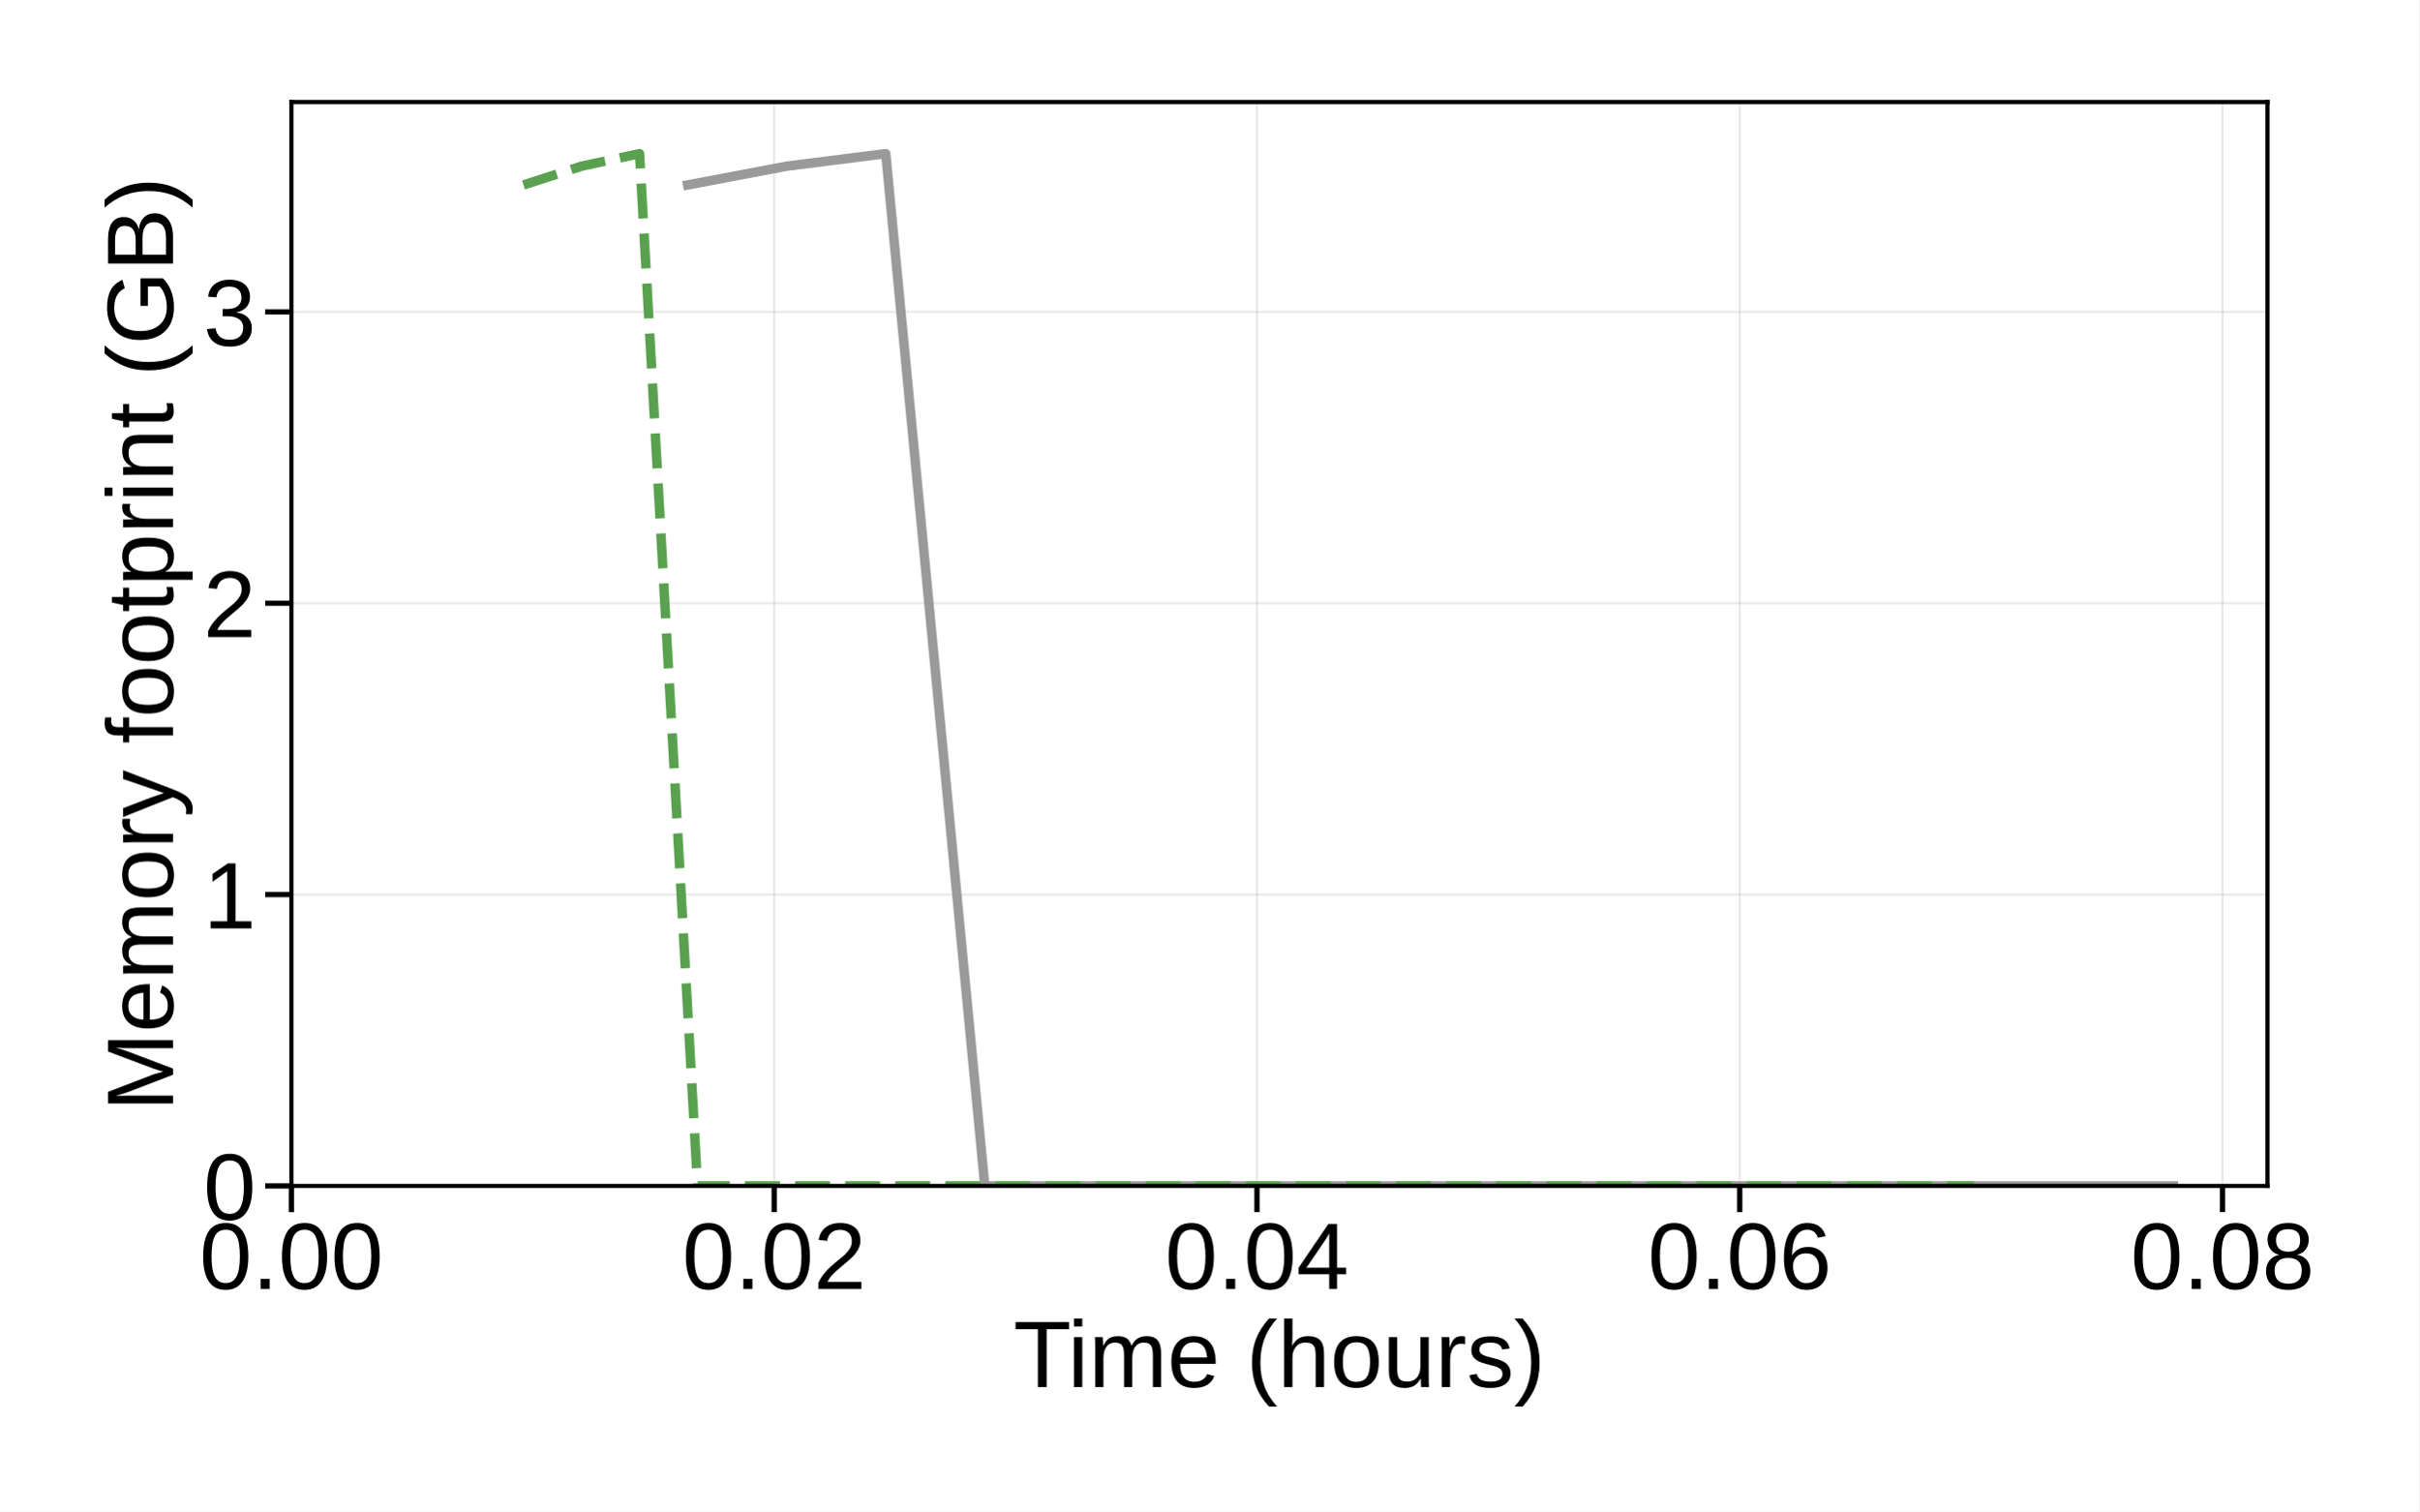
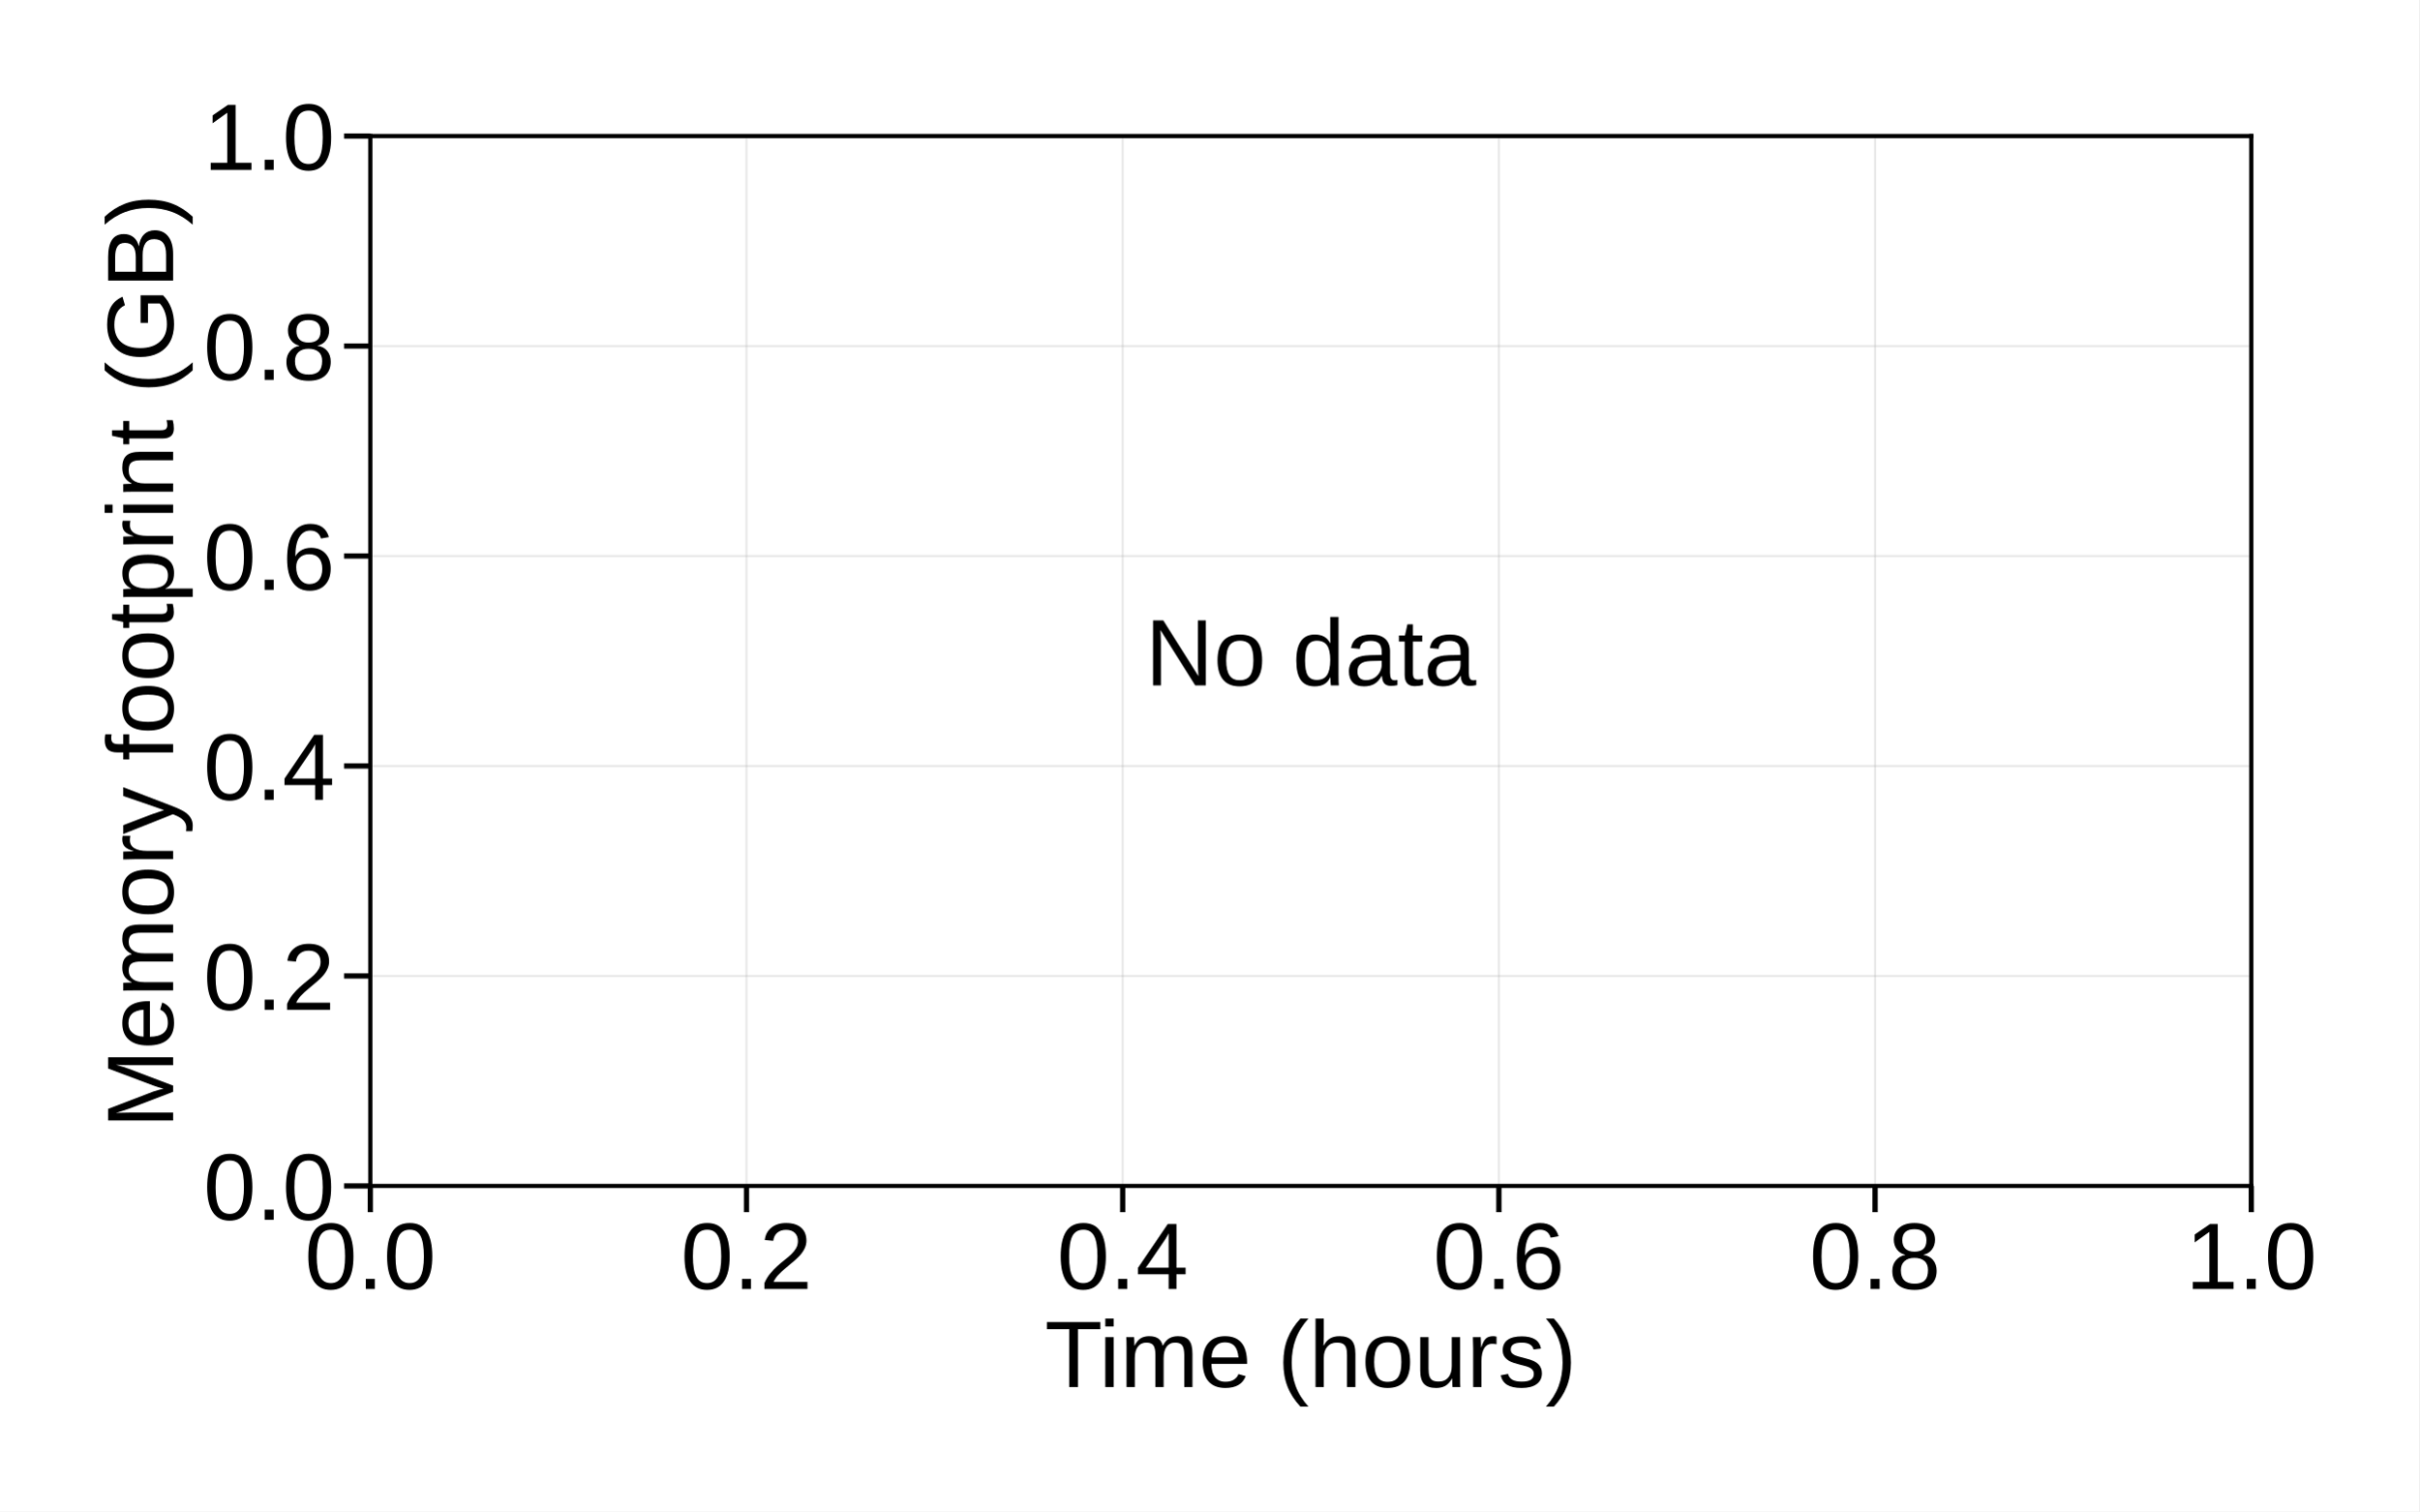
<svg xmlns="http://www.w3.org/2000/svg" xmlns:xlink="http://www.w3.org/1999/xlink" width="921.6pt" height="576pt" viewBox="0 0 921.6 576" version="1.1">
  <defs>
    <style type="text/css">*{stroke-linejoin: round; stroke-linecap: butt}</style>
  </defs>
  <g id="figure_1">
    <g id="patch_1">
      <path d="M 0 576  L 921.6 576  L 921.6 0  L 0 0  z " style="fill: #ffffff" />
    </g>
    <g id="axes_1">
      <g id="patch_2">
-         <path d="M 111.01 451.94  L 863.863 451.94  L 863.863 38.88  L 111.01 38.88  z " style="fill: #ffffff" />
+         <path d="M 141.07 451.94  L 857.7 451.94  L 857.7 51.84  L 141.07 51.84  z " style="fill: #ffffff" />
      </g>
      <g id="matplotlib.axis_1">
        <g id="xtick_1">
          <g id="line2d_1">
-             <path d="M 111.01 451.94  L 111.01 38.88  " clip-path="url(#p61a02058b4)" style="fill: none; stroke: #b0b0b0; stroke-opacity: 0.3; stroke-width: 0.8; stroke-linecap: square" />
+             <path d="M 141.07 451.94  L 141.07 51.84  " clip-path="url(#pfbbedbda1b)" style="fill: none; stroke: #b0b0b0; stroke-opacity: 0.3; stroke-width: 0.8; stroke-linecap: square" />
          </g>
          <g id="line2d_2">
            <defs>
-               <path id="mab77b20f59" d="M 0 0  L 0 10  " style="stroke: #000000; stroke-width: 2" />
+               <path id="mf91eb16b8c" d="M 0 0  L 0 10  " style="stroke: #000000; stroke-width: 2" />
            </defs>
            <g>
-               <use xlink:href="#mab77b20f59" x="111.01" y="451.94" style="stroke: #000000; stroke-width: 2" />
+               <use xlink:href="#mf91eb16b8c" x="141.07" y="451.94" style="stroke: #000000; stroke-width: 2" />
            </g>
          </g>
          <g id="text_1">
-             <text style="font-size: 36px; font-family: 'Arial', 'DejaVu Sans', 'Liberation Sans', sans-serif; text-anchor: middle" x="111.01" y="491.208" transform="rotate(-0 111.01 491.2081)">0.00</text>
+             <text style="font-size: 36px; font-family: 'Arial', 'DejaVu Sans', 'Liberation Sans', sans-serif; text-anchor: middle" x="141.07" y="491.208" transform="rotate(-0 141.07 491.2081)">0.0</text>
          </g>
        </g>
        <g id="xtick_2">
          <g id="line2d_3">
-             <path d="M 294.943 451.94  L 294.943 38.88  " clip-path="url(#p61a02058b4)" style="fill: none; stroke: #b0b0b0; stroke-opacity: 0.3; stroke-width: 0.8; stroke-linecap: square" />
+             <path d="M 284.396 451.94  L 284.396 51.84  " clip-path="url(#pfbbedbda1b)" style="fill: none; stroke: #b0b0b0; stroke-opacity: 0.3; stroke-width: 0.8; stroke-linecap: square" />
          </g>
          <g id="line2d_4">
            <g>
-               <use xlink:href="#mab77b20f59" x="294.943" y="451.94" style="stroke: #000000; stroke-width: 2" />
+               <use xlink:href="#mf91eb16b8c" x="284.396" y="451.94" style="stroke: #000000; stroke-width: 2" />
            </g>
          </g>
          <g id="text_2">
-             <text style="font-size: 36px; font-family: 'Arial', 'DejaVu Sans', 'Liberation Sans', sans-serif; text-anchor: middle" x="294.943" y="491.208" transform="rotate(-0 294.943 491.2081)">0.02</text>
+             <text style="font-size: 36px; font-family: 'Arial', 'DejaVu Sans', 'Liberation Sans', sans-serif; text-anchor: middle" x="284.396" y="491.208" transform="rotate(-0 284.396 491.2081)">0.2</text>
          </g>
        </g>
        <g id="xtick_3">
          <g id="line2d_5">
-             <path d="M 478.876 451.94  L 478.876 38.88  " clip-path="url(#p61a02058b4)" style="fill: none; stroke: #b0b0b0; stroke-opacity: 0.3; stroke-width: 0.8; stroke-linecap: square" />
+             <path d="M 427.722 451.94  L 427.722 51.84  " clip-path="url(#pfbbedbda1b)" style="fill: none; stroke: #b0b0b0; stroke-opacity: 0.3; stroke-width: 0.8; stroke-linecap: square" />
          </g>
          <g id="line2d_6">
            <g>
-               <use xlink:href="#mab77b20f59" x="478.876" y="451.94" style="stroke: #000000; stroke-width: 2" />
+               <use xlink:href="#mf91eb16b8c" x="427.722" y="451.94" style="stroke: #000000; stroke-width: 2" />
            </g>
          </g>
          <g id="text_3">
-             <text style="font-size: 36px; font-family: 'Arial', 'DejaVu Sans', 'Liberation Sans', sans-serif; text-anchor: middle" x="478.876" y="491.208" transform="rotate(-0 478.8759 491.2081)">0.04</text>
+             <text style="font-size: 36px; font-family: 'Arial', 'DejaVu Sans', 'Liberation Sans', sans-serif; text-anchor: middle" x="427.722" y="491.208" transform="rotate(-0 427.722 491.2081)">0.4</text>
          </g>
        </g>
        <g id="xtick_4">
          <g id="line2d_7">
-             <path d="M 662.809 451.94  L 662.809 38.88  " clip-path="url(#p61a02058b4)" style="fill: none; stroke: #b0b0b0; stroke-opacity: 0.3; stroke-width: 0.8; stroke-linecap: square" />
+             <path d="M 571.048 451.94  L 571.048 51.84  " clip-path="url(#pfbbedbda1b)" style="fill: none; stroke: #b0b0b0; stroke-opacity: 0.3; stroke-width: 0.8; stroke-linecap: square" />
          </g>
          <g id="line2d_8">
            <g>
-               <use xlink:href="#mab77b20f59" x="662.809" y="451.94" style="stroke: #000000; stroke-width: 2" />
+               <use xlink:href="#mf91eb16b8c" x="571.048" y="451.94" style="stroke: #000000; stroke-width: 2" />
            </g>
          </g>
          <g id="text_4">
-             <text style="font-size: 36px; font-family: 'Arial', 'DejaVu Sans', 'Liberation Sans', sans-serif; text-anchor: middle" x="662.809" y="491.208" transform="rotate(-0 662.8089 491.2081)">0.06</text>
+             <text style="font-size: 36px; font-family: 'Arial', 'DejaVu Sans', 'Liberation Sans', sans-serif; text-anchor: middle" x="571.048" y="491.208" transform="rotate(-0 571.048 491.2081)">0.6</text>
          </g>
        </g>
        <g id="xtick_5">
          <g id="line2d_9">
-             <path d="M 846.742 451.94  L 846.742 38.88  " clip-path="url(#p61a02058b4)" style="fill: none; stroke: #b0b0b0; stroke-opacity: 0.3; stroke-width: 0.8; stroke-linecap: square" />
+             <path d="M 714.374 451.94  L 714.374 51.84  " clip-path="url(#pfbbedbda1b)" style="fill: none; stroke: #b0b0b0; stroke-opacity: 0.3; stroke-width: 0.8; stroke-linecap: square" />
          </g>
          <g id="line2d_10">
            <g>
-               <use xlink:href="#mab77b20f59" x="846.742" y="451.94" style="stroke: #000000; stroke-width: 2" />
+               <use xlink:href="#mf91eb16b8c" x="714.374" y="451.94" style="stroke: #000000; stroke-width: 2" />
            </g>
          </g>
          <g id="text_5">
-             <text style="font-size: 36px; font-family: 'Arial', 'DejaVu Sans', 'Liberation Sans', sans-serif; text-anchor: middle" x="846.742" y="491.208" transform="rotate(-0 846.7419 491.2081)">0.08</text>
-           </g>
-         </g>
-         <g id="text_6">
-           <text style="font-size: 36px; font-family: 'Arial', 'DejaVu Sans', 'Liberation Sans', sans-serif; text-anchor: middle" x="487.436" y="528.57" transform="rotate(-0 487.4364 528.57)">Time (hours)</text>
+             <text style="font-size: 36px; font-family: 'Arial', 'DejaVu Sans', 'Liberation Sans', sans-serif; text-anchor: middle" x="714.374" y="491.208" transform="rotate(-0 714.374 491.2081)">0.8</text>
+           </g>
+         </g>
+         <g id="xtick_6">
+           <g id="line2d_11">
+             <path d="M 857.7 451.94  L 857.7 51.84  " clip-path="url(#pfbbedbda1b)" style="fill: none; stroke: #b0b0b0; stroke-opacity: 0.3; stroke-width: 0.8; stroke-linecap: square" />
+           </g>
+           <g id="line2d_12">
+             <g>
+               <use xlink:href="#mf91eb16b8c" x="857.7" y="451.94" style="stroke: #000000; stroke-width: 2" />
+             </g>
+           </g>
+           <g id="text_6">
+             <text style="font-size: 36px; font-family: 'Arial', 'DejaVu Sans', 'Liberation Sans', sans-serif; text-anchor: middle" x="857.7" y="491.208" transform="rotate(-0 857.7 491.2081)">1.0</text>
+           </g>
+         </g>
+         <g id="text_7">
+           <text style="font-size: 36px; font-family: 'Arial', 'DejaVu Sans', 'Liberation Sans', sans-serif; text-anchor: middle" x="499.385" y="528.57" transform="rotate(-0 499.385 528.57)">Time (hours)</text>
        </g>
      </g>
      <g id="matplotlib.axis_2">
        <g id="ytick_1">
-           <g id="line2d_11">
-             <path d="M 111.01 451.94  L 863.863 451.94  " clip-path="url(#p61a02058b4)" style="fill: none; stroke: #b0b0b0; stroke-opacity: 0.3; stroke-width: 0.8; stroke-linecap: square" />
-           </g>
-           <g id="line2d_12">
+           <g id="line2d_13">
+             <path d="M 141.07 451.94  L 857.7 451.94  " clip-path="url(#pfbbedbda1b)" style="fill: none; stroke: #b0b0b0; stroke-opacity: 0.3; stroke-width: 0.8; stroke-linecap: square" />
+           </g>
+           <g id="line2d_14">
            <defs>
-               <path id="me4bfbe19bd" d="M 0 0  L -10 0  " style="stroke: #000000; stroke-width: 2" />
+               <path id="m6ade143900" d="M 0 0  L -10 0  " style="stroke: #000000; stroke-width: 2" />
            </defs>
            <g>
-               <use xlink:href="#me4bfbe19bd" x="111.01" y="451.94" style="stroke: #000000; stroke-width: 2" />
-             </g>
-           </g>
-           <g id="text_7">
-             <text style="font-size: 36px; font-family: 'Arial', 'DejaVu Sans', 'Liberation Sans', sans-serif; text-anchor: end" x="97.51" y="464.824" transform="rotate(-0 97.51 464.8241)">0</text>
+               <use xlink:href="#m6ade143900" x="141.07" y="451.94" style="stroke: #000000; stroke-width: 2" />
+             </g>
+           </g>
+           <g id="text_8">
+             <text style="font-size: 36px; font-family: 'Arial', 'DejaVu Sans', 'Liberation Sans', sans-serif; text-anchor: end" x="127.57" y="464.824" transform="rotate(-0 127.57 464.8241)">0.0</text>
          </g>
        </g>
        <g id="ytick_2">
-           <g id="line2d_13">
-             <path d="M 111.01 340.906  L 863.863 340.906  " clip-path="url(#p61a02058b4)" style="fill: none; stroke: #b0b0b0; stroke-opacity: 0.3; stroke-width: 0.8; stroke-linecap: square" />
-           </g>
-           <g id="line2d_14">
-             <g>
-               <use xlink:href="#me4bfbe19bd" x="111.01" y="340.906" style="stroke: #000000; stroke-width: 2" />
-             </g>
-           </g>
-           <g id="text_8">
-             <text style="font-size: 36px; font-family: 'Arial', 'DejaVu Sans', 'Liberation Sans', sans-serif; text-anchor: end" x="97.51" y="353.79" transform="rotate(-0 97.51 353.7899)">1</text>
+           <g id="line2d_15">
+             <path d="M 141.07 371.92  L 857.7 371.92  " clip-path="url(#pfbbedbda1b)" style="fill: none; stroke: #b0b0b0; stroke-opacity: 0.3; stroke-width: 0.8; stroke-linecap: square" />
+           </g>
+           <g id="line2d_16">
+             <g>
+               <use xlink:href="#m6ade143900" x="141.07" y="371.92" style="stroke: #000000; stroke-width: 2" />
+             </g>
+           </g>
+           <g id="text_9">
+             <text style="font-size: 36px; font-family: 'Arial', 'DejaVu Sans', 'Liberation Sans', sans-serif; text-anchor: end" x="127.57" y="384.804" transform="rotate(-0 127.57 384.8041)">0.2</text>
          </g>
        </g>
        <g id="ytick_3">
-           <g id="line2d_15">
-             <path d="M 111.01 229.872  L 863.863 229.872  " clip-path="url(#p61a02058b4)" style="fill: none; stroke: #b0b0b0; stroke-opacity: 0.3; stroke-width: 0.8; stroke-linecap: square" />
-           </g>
-           <g id="line2d_16">
-             <g>
-               <use xlink:href="#me4bfbe19bd" x="111.01" y="229.872" style="stroke: #000000; stroke-width: 2" />
-             </g>
-           </g>
-           <g id="text_9">
-             <text style="font-size: 36px; font-family: 'Arial', 'DejaVu Sans', 'Liberation Sans', sans-serif; text-anchor: end" x="97.51" y="242.756" transform="rotate(-0 97.51 242.7558)">2</text>
+           <g id="line2d_17">
+             <path d="M 141.07 291.9  L 857.7 291.9  " clip-path="url(#pfbbedbda1b)" style="fill: none; stroke: #b0b0b0; stroke-opacity: 0.3; stroke-width: 0.8; stroke-linecap: square" />
+           </g>
+           <g id="line2d_18">
+             <g>
+               <use xlink:href="#m6ade143900" x="141.07" y="291.9" style="stroke: #000000; stroke-width: 2" />
+             </g>
+           </g>
+           <g id="text_10">
+             <text style="font-size: 36px; font-family: 'Arial', 'DejaVu Sans', 'Liberation Sans', sans-serif; text-anchor: end" x="127.57" y="304.784" transform="rotate(-0 127.57 304.7841)">0.4</text>
          </g>
        </g>
        <g id="ytick_4">
-           <g id="line2d_17">
-             <path d="M 111.01 118.838  L 863.863 118.838  " clip-path="url(#p61a02058b4)" style="fill: none; stroke: #b0b0b0; stroke-opacity: 0.3; stroke-width: 0.8; stroke-linecap: square" />
-           </g>
-           <g id="line2d_18">
-             <g>
-               <use xlink:href="#me4bfbe19bd" x="111.01" y="118.838" style="stroke: #000000; stroke-width: 2" />
-             </g>
-           </g>
-           <g id="text_10">
-             <text style="font-size: 36px; font-family: 'Arial', 'DejaVu Sans', 'Liberation Sans', sans-serif; text-anchor: end" x="97.51" y="131.722" transform="rotate(-0 97.51 131.7217)">3</text>
-           </g>
-         </g>
-         <g id="text_11">
-           <text style="font-size: 36px; font-family: 'Arial', 'DejaVu Sans', 'Liberation Sans', sans-serif; text-anchor: middle" x="65.914" y="245.41" transform="rotate(-90 65.91375 245.41)">Memory footprint (GB)</text>
-         </g>
-       </g>
-       <g id="line2d_19">
-         <path d="M 261.975 70.477  L 299.708 63.321  L 337.443 58.55  L 375.18 451.94  L 412.917 451.94  L 450.65 451.94  L 488.386 451.94  L 526.121 451.94  L 563.857 451.94  L 601.595 451.94  L 639.33 451.94  L 677.066 451.94  L 714.803 451.94  L 752.538 451.94  L 790.274 451.94  L 828.013 451.94  L 828.013 451.94  L 828.013 451.94  " clip-path="url(#p61a02058b4)" style="fill: none; stroke: #9a9a9a; stroke-width: 3.6; stroke-linecap: square" />
-       </g>
-       <g id="line2d_20">
-         <path d="M 199.44 70.477  L 221.543 63.321  L 243.646 58.55  L 265.749 451.94  L 287.852 451.94  L 309.956 451.94  L 332.06 451.94  L 354.163 451.94  L 376.266 451.94  L 398.37 451.94  L 420.472 451.94  L 442.575 451.94  L 464.678 451.94  L 486.782 451.94  L 508.887 451.94  L 530.989 451.94  L 553.091 451.94  L 575.196 451.94  L 597.299 451.94  L 619.402 451.94  L 641.504 451.94  L 663.608 451.94  L 685.711 451.94  L 707.815 451.94  L 729.918 451.94  L 752.022 451.94  L 752.022 451.94  " clip-path="url(#p61a02058b4)" style="fill: none; stroke-dasharray: 13.32,5.76; stroke-dashoffset: 0; stroke: #59a14f; stroke-width: 3.6" />
+           <g id="line2d_19">
+             <path d="M 141.07 211.88  L 857.7 211.88  " clip-path="url(#pfbbedbda1b)" style="fill: none; stroke: #b0b0b0; stroke-opacity: 0.3; stroke-width: 0.8; stroke-linecap: square" />
+           </g>
+           <g id="line2d_20">
+             <g>
+               <use xlink:href="#m6ade143900" x="141.07" y="211.88" style="stroke: #000000; stroke-width: 2" />
+             </g>
+           </g>
+           <g id="text_11">
+             <text style="font-size: 36px; font-family: 'Arial', 'DejaVu Sans', 'Liberation Sans', sans-serif; text-anchor: end" x="127.57" y="224.764" transform="rotate(-0 127.57 224.7641)">0.6</text>
+           </g>
+         </g>
+         <g id="ytick_5">
+           <g id="line2d_21">
+             <path d="M 141.07 131.86  L 857.7 131.86  " clip-path="url(#pfbbedbda1b)" style="fill: none; stroke: #b0b0b0; stroke-opacity: 0.3; stroke-width: 0.8; stroke-linecap: square" />
+           </g>
+           <g id="line2d_22">
+             <g>
+               <use xlink:href="#m6ade143900" x="141.07" y="131.86" style="stroke: #000000; stroke-width: 2" />
+             </g>
+           </g>
+           <g id="text_12">
+             <text style="font-size: 36px; font-family: 'Arial', 'DejaVu Sans', 'Liberation Sans', sans-serif; text-anchor: end" x="127.57" y="144.744" transform="rotate(-0 127.57 144.7441)">0.8</text>
+           </g>
+         </g>
+         <g id="ytick_6">
+           <g id="line2d_23">
+             <path d="M 141.07 51.84  L 857.7 51.84  " clip-path="url(#pfbbedbda1b)" style="fill: none; stroke: #b0b0b0; stroke-opacity: 0.3; stroke-width: 0.8; stroke-linecap: square" />
+           </g>
+           <g id="line2d_24">
+             <g>
+               <use xlink:href="#m6ade143900" x="141.07" y="51.84" style="stroke: #000000; stroke-width: 2" />
+             </g>
+           </g>
+           <g id="text_13">
+             <text style="font-size: 36px; font-family: 'Arial', 'DejaVu Sans', 'Liberation Sans', sans-serif; text-anchor: end" x="127.57" y="64.724" transform="rotate(-0 127.57 64.72406)">1.0</text>
+           </g>
+         </g>
+         <g id="text_14">
+           <text style="font-size: 36px; font-family: 'Arial', 'DejaVu Sans', 'Liberation Sans', sans-serif; text-anchor: middle" x="65.953" y="251.89" transform="rotate(-90 65.95312 251.89)">Memory footprint (GB)</text>
+         </g>
      </g>
      <g id="patch_3">
-         <path d="M 111.01 451.94  L 111.01 38.88  " style="fill: none; stroke: #000000; stroke-width: 1.6; stroke-linejoin: miter; stroke-linecap: square" />
+         <path d="M 141.07 451.94  L 141.07 51.84  " style="fill: none; stroke: #000000; stroke-width: 1.6; stroke-linejoin: miter; stroke-linecap: square" />
      </g>
      <g id="patch_4">
-         <path d="M 863.863 451.94  L 863.863 38.88  " style="fill: none; stroke: #000000; stroke-width: 1.6; stroke-linejoin: miter; stroke-linecap: square" />
+         <path d="M 857.7 451.94  L 857.7 51.84  " style="fill: none; stroke: #000000; stroke-width: 1.6; stroke-linejoin: miter; stroke-linecap: square" />
      </g>
      <g id="patch_5">
-         <path d="M 111.01 451.94  L 863.863 451.94  " style="fill: none; stroke: #000000; stroke-width: 1.6; stroke-linejoin: miter; stroke-linecap: square" />
+         <path d="M 141.07 451.94  L 857.7 451.94  " style="fill: none; stroke: #000000; stroke-width: 1.6; stroke-linejoin: miter; stroke-linecap: square" />
      </g>
      <g id="patch_6">
-         <path d="M 111.01 38.88  L 863.863 38.88  " style="fill: none; stroke: #000000; stroke-width: 1.6; stroke-linejoin: miter; stroke-linecap: square" />
+         <path d="M 141.07 51.84  L 857.7 51.84  " style="fill: none; stroke: #000000; stroke-width: 1.6; stroke-linejoin: miter; stroke-linecap: square" />
+       </g>
+       <g id="text_15">
+         <text style="font-size: 36px; font-family: 'Arial', 'DejaVu Sans', 'Liberation Sans', sans-serif; text-anchor: middle" x="499.385" y="261.197" transform="rotate(-0 499.385 261.1966)">No data</text>
      </g>
    </g>
  </g>
  <defs>
-     <clipPath id="p61a02058b4">
-       <rect x="111.01" y="38.88" width="752.853" height="413.06" />
+     <clipPath id="pfbbedbda1b">
+       <rect x="141.07" y="51.84" width="716.63" height="400.1" />
    </clipPath>
  </defs>
</svg>
